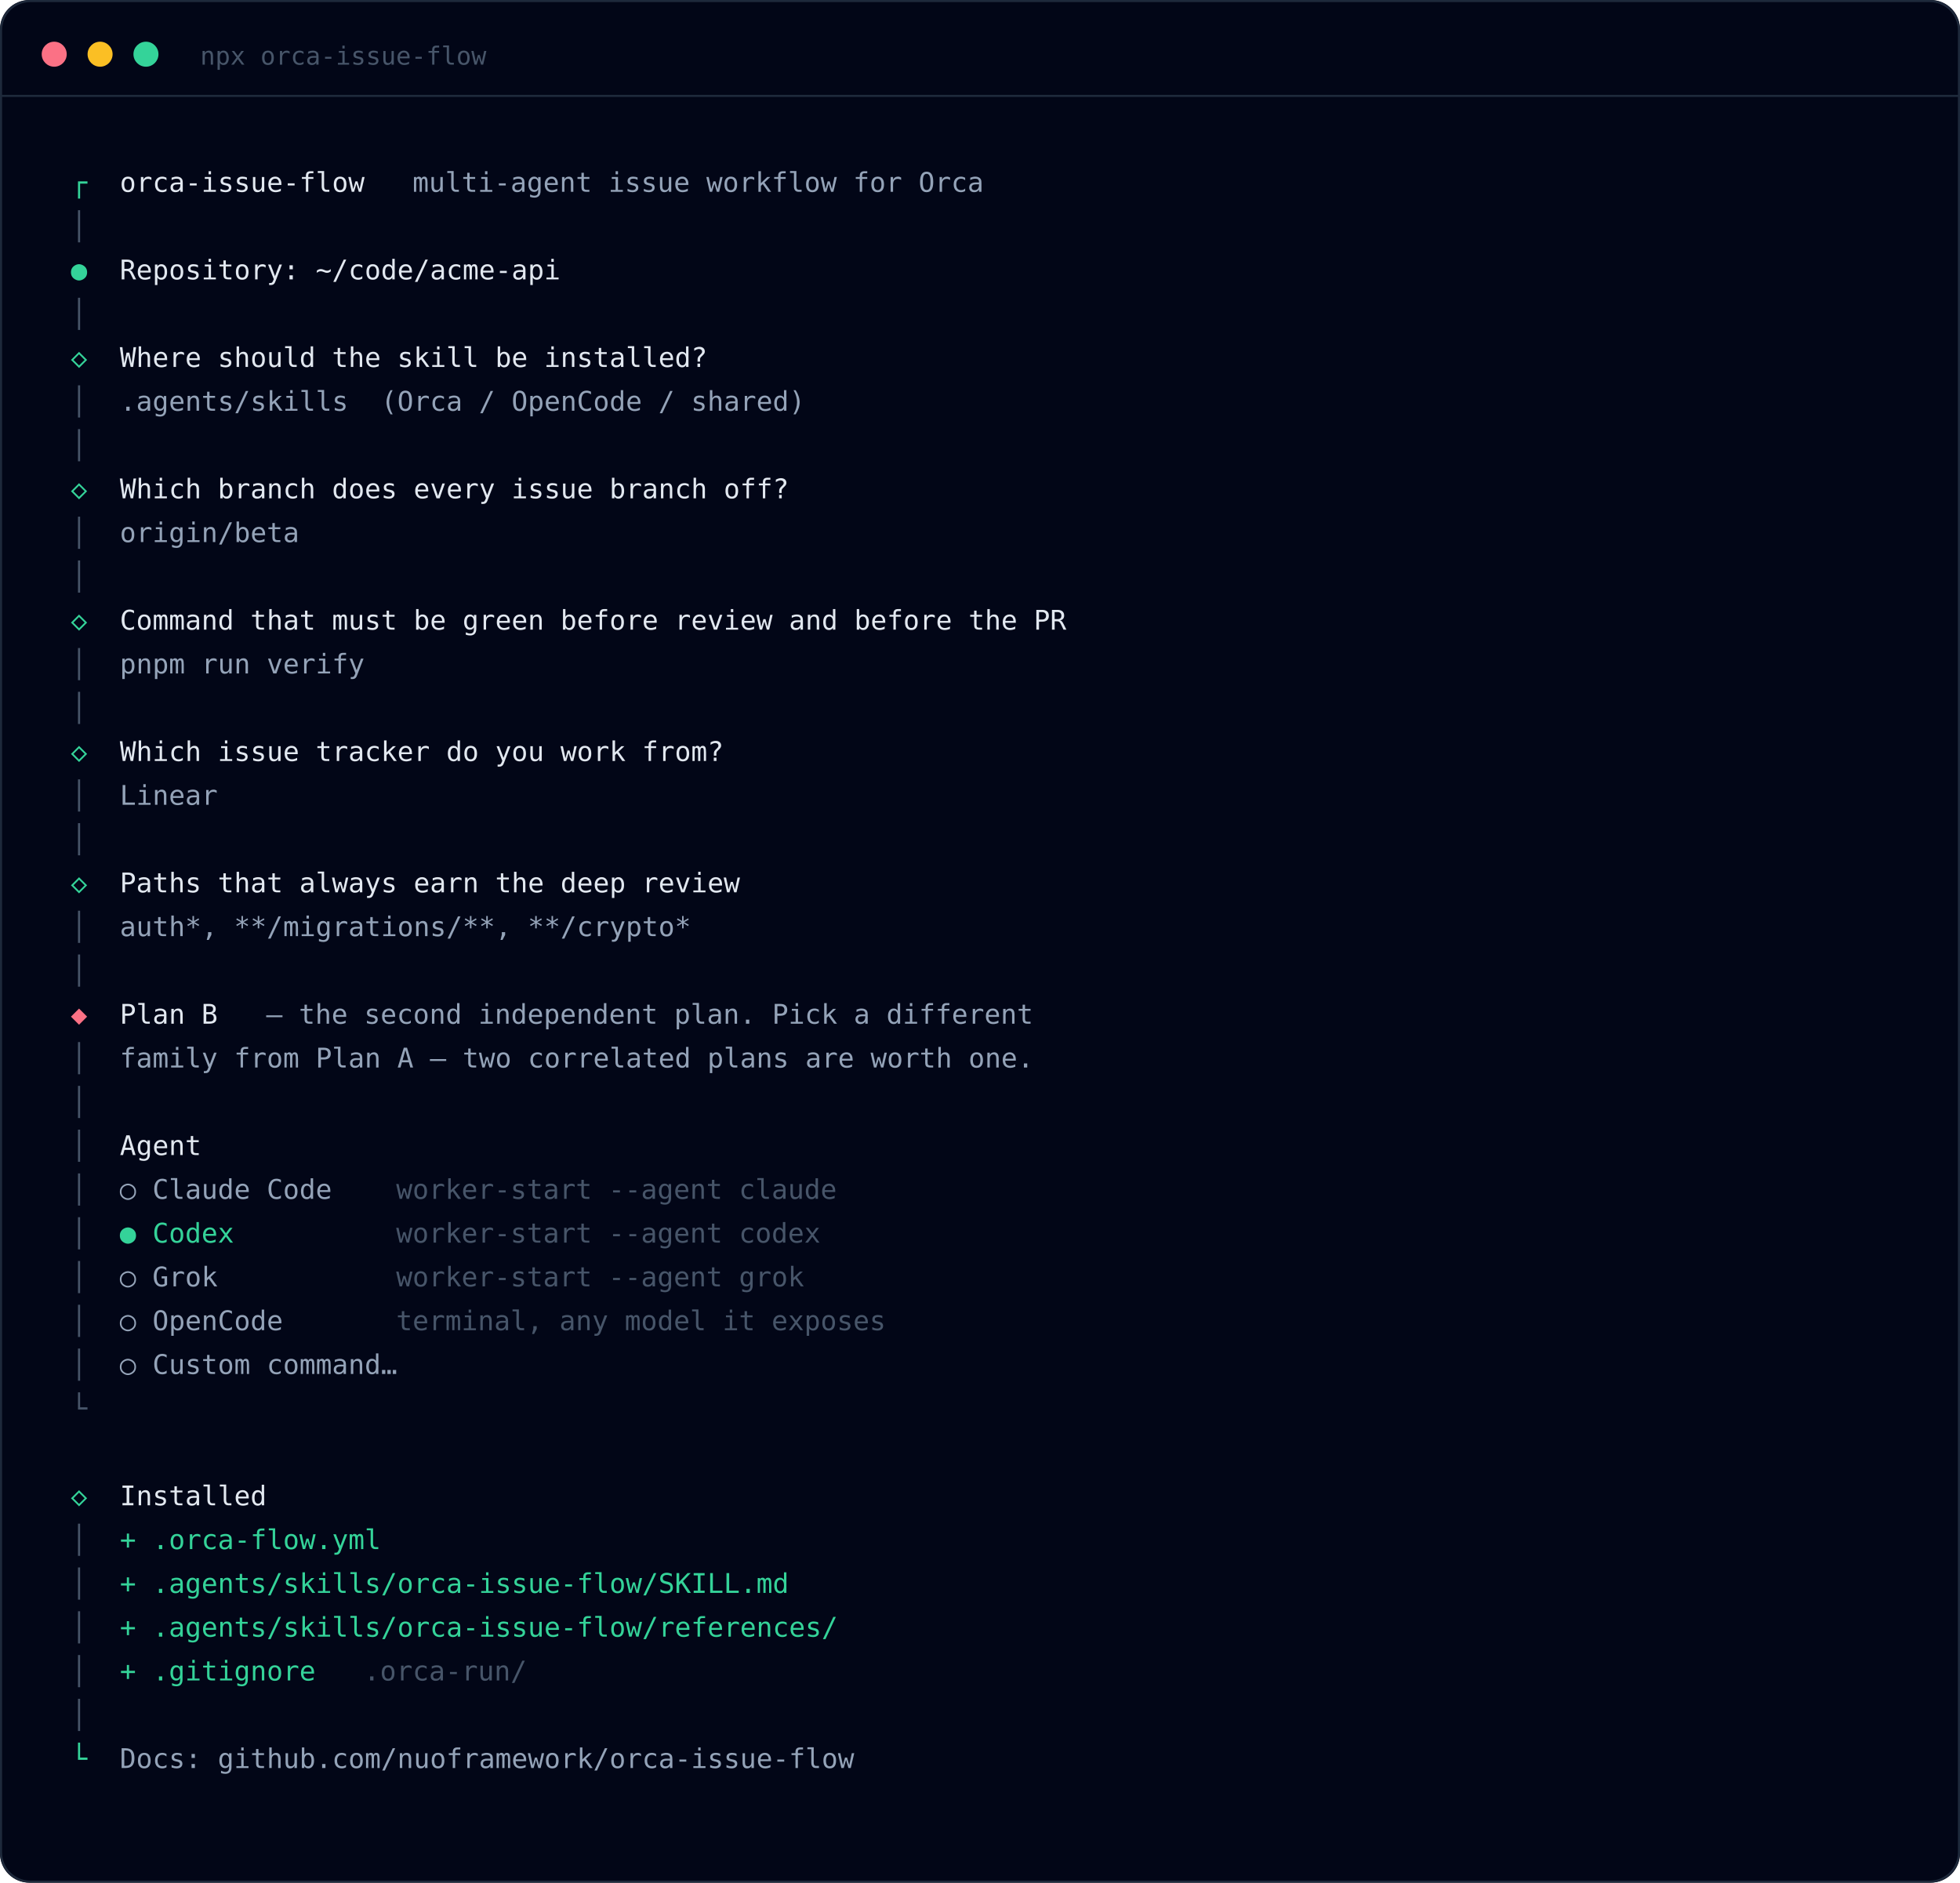
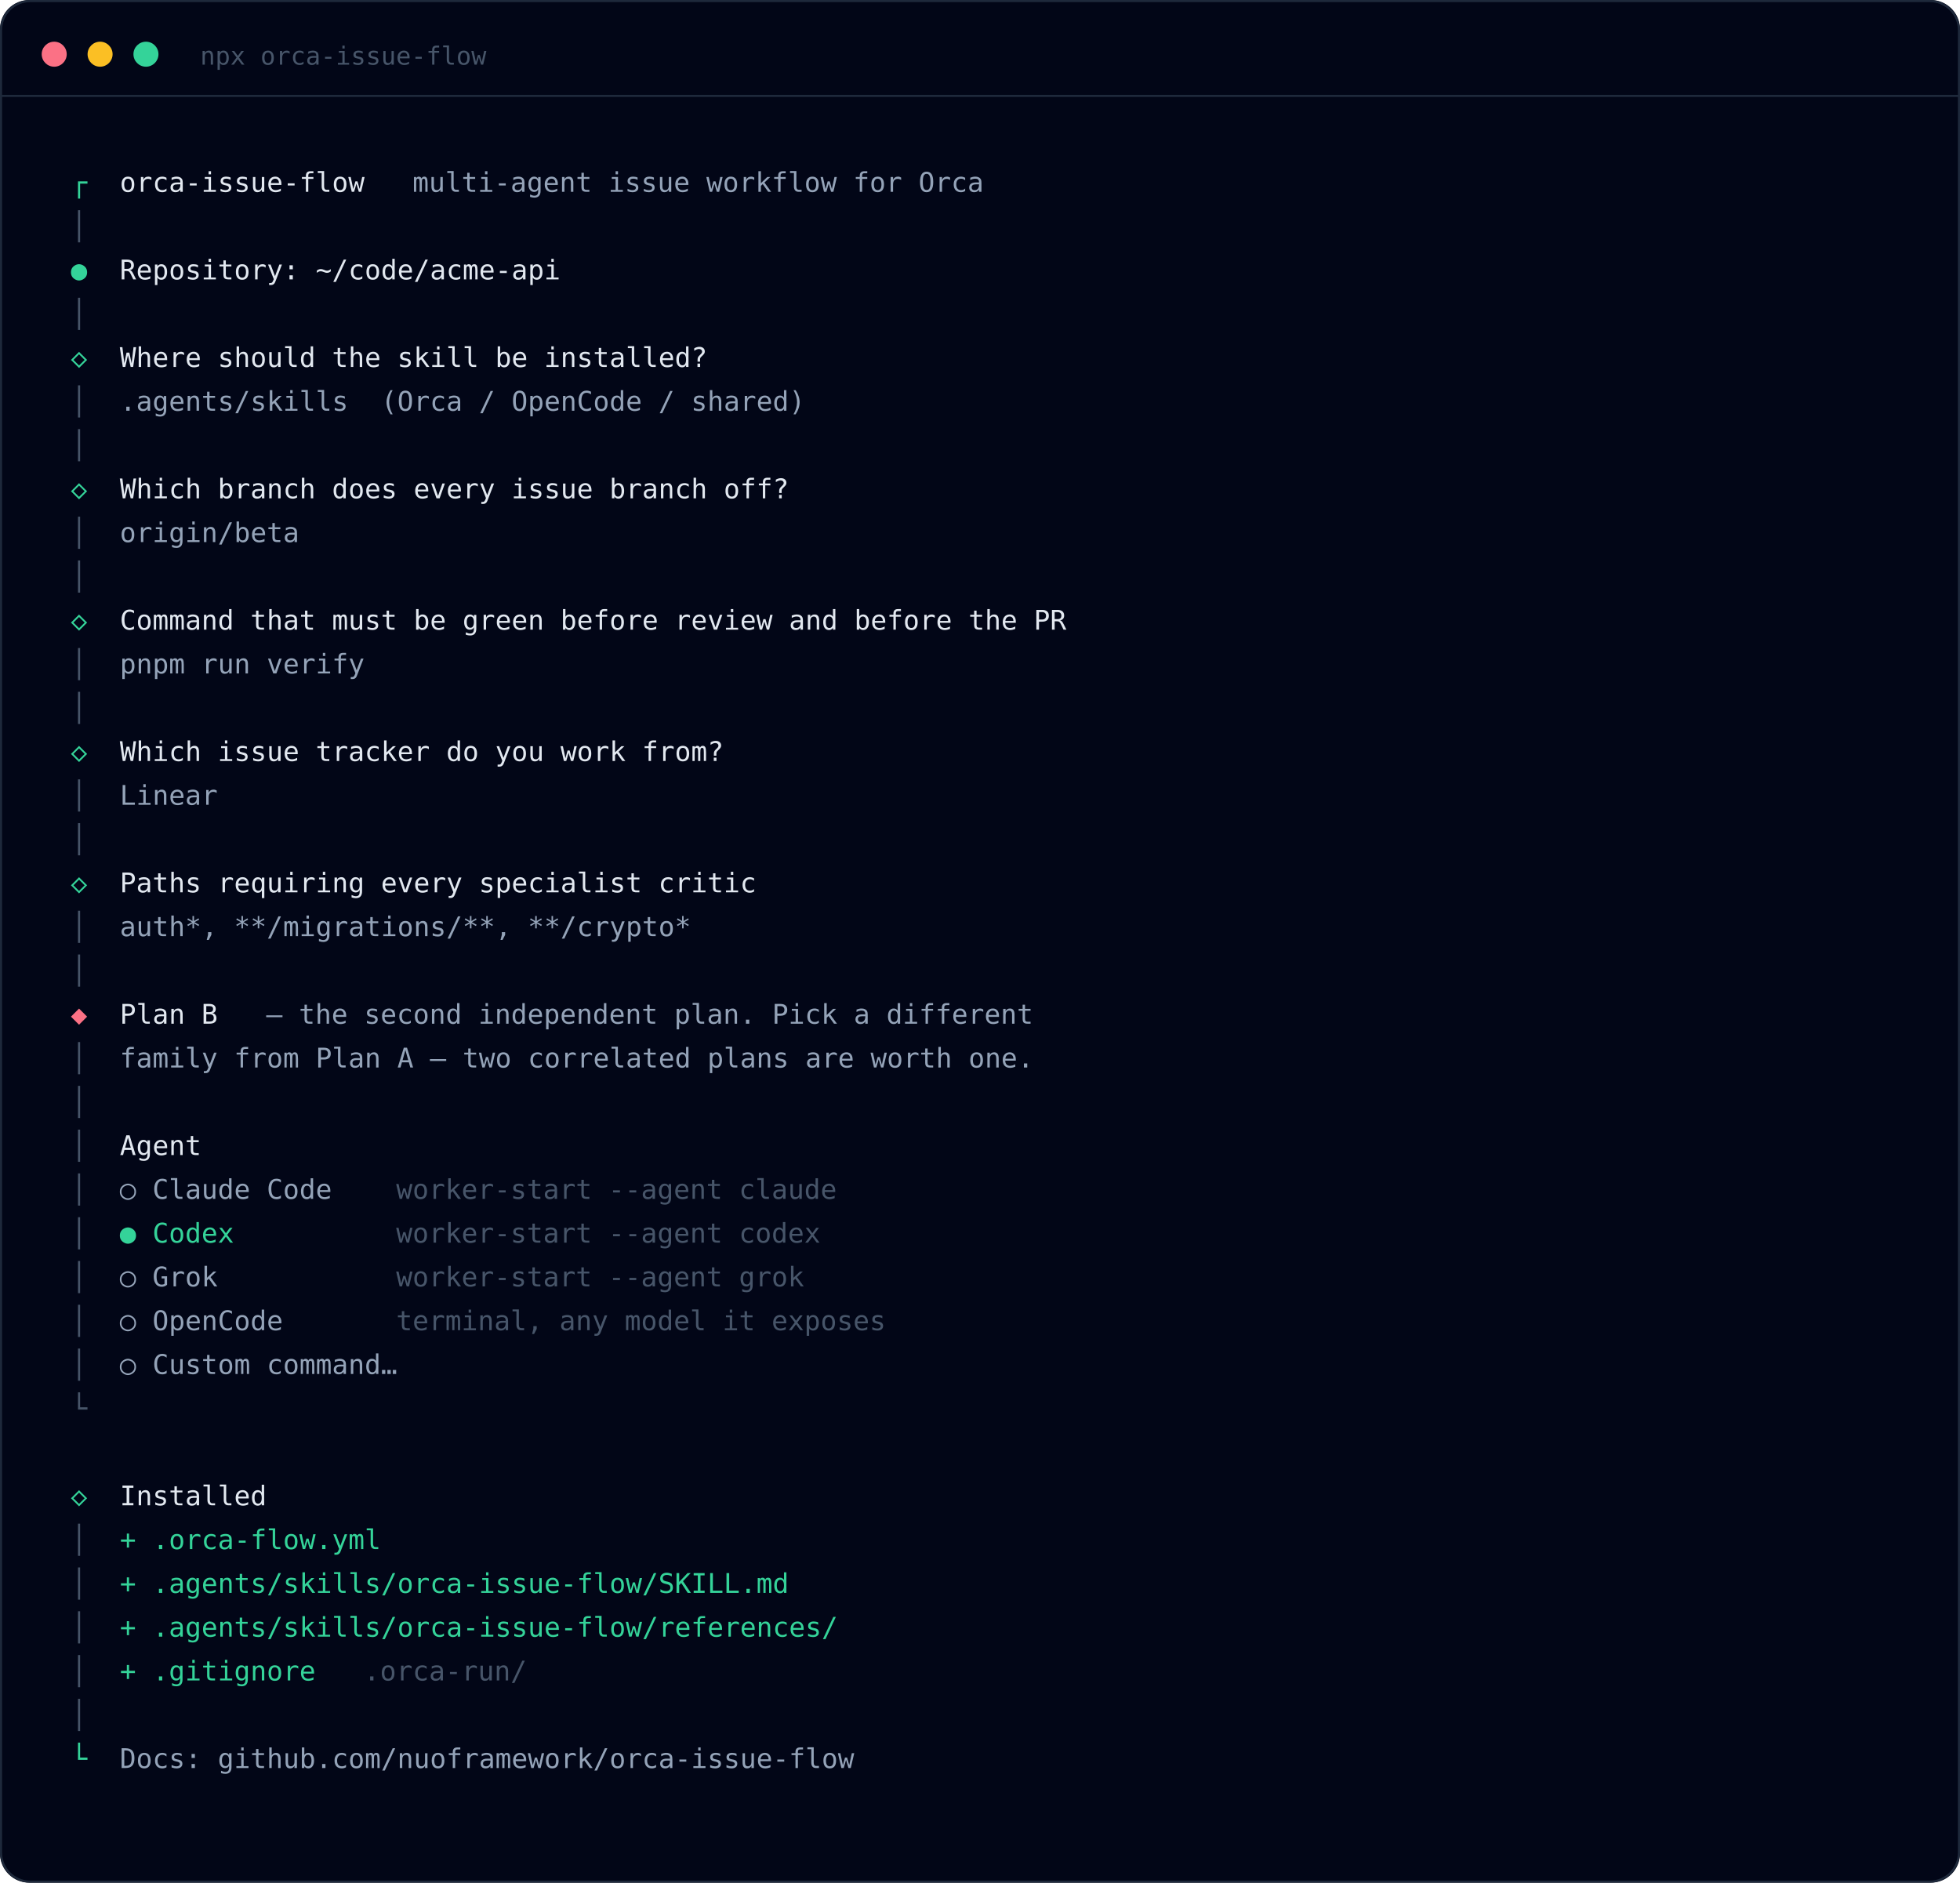
<svg xmlns="http://www.w3.org/2000/svg" width="940" height="903" viewBox="0 0 940 903" role="img" aria-label="The npx orca-issue-flow wizard running in a terminal">
  <rect width="940" height="903" rx="14" fill="#020617" />
  <rect x="0.5" y="0.5" width="939" height="902" rx="14" fill="none" stroke="#1e293b" />
  <path d="M0 46 H940" stroke="#1e293b" />
  <circle cx="26" cy="26" r="6" fill="#fb7185" />
  <circle cx="48" cy="26" r="6" fill="#fbbf24" />
  <circle cx="70" cy="26" r="6" fill="#34d399" />
  <text x="96" y="31" font-family="ui-monospace, SFMono-Regular, Menlo, Consolas, monospace" font-size="12" fill="#475569">npx orca-issue-flow</text>
  <g font-family="ui-monospace, SFMono-Regular, Menlo, Consolas, monospace" font-size="13">
    <text x="34" y="92" fill="#34d399">┌</text>
    <text x="41.8" y="92" fill="#e2e8f0" xml:space="preserve">  orca-issue-flow</text>
    <text x="182.2" y="92" fill="#94a3b8" xml:space="preserve">  multi-agent issue workflow for Orca</text>
    <text x="34" y="113" fill="#475569">│</text>
    <text x="34" y="134" fill="#34d399">●</text>
    <text x="41.8" y="134" fill="#e2e8f0" xml:space="preserve">  Repository: ~/code/acme-api</text>
    <text x="34" y="155" fill="#475569">│</text>
    <text x="34" y="176" fill="#34d399">◇</text>
    <text x="41.8" y="176" fill="#e2e8f0" xml:space="preserve">  Where should the skill be installed?</text>
    <text x="34" y="197" fill="#475569">│</text>
    <text x="41.8" y="197" fill="#94a3b8" xml:space="preserve">  .agents/skills  (Orca / OpenCode / shared)</text>
    <text x="34" y="218" fill="#475569">│</text>
    <text x="34" y="239" fill="#34d399">◇</text>
    <text x="41.8" y="239" fill="#e2e8f0" xml:space="preserve">  Which branch does every issue branch off?</text>
    <text x="34" y="260" fill="#475569">│</text>
    <text x="41.8" y="260" fill="#94a3b8" xml:space="preserve">  origin/beta</text>
    <text x="34" y="281" fill="#475569">│</text>
    <text x="34" y="302" fill="#34d399">◇</text>
    <text x="41.8" y="302" fill="#e2e8f0" xml:space="preserve">  Command that must be green before review and before the PR</text>
    <text x="34" y="323" fill="#475569">│</text>
    <text x="41.8" y="323" fill="#94a3b8" xml:space="preserve">  pnpm run verify</text>
    <text x="34" y="344" fill="#475569">│</text>
    <text x="34" y="365" fill="#34d399">◇</text>
    <text x="41.8" y="365" fill="#e2e8f0" xml:space="preserve">  Which issue tracker do you work from?</text>
    <text x="34" y="386" fill="#475569">│</text>
    <text x="41.8" y="386" fill="#94a3b8" xml:space="preserve">  Linear</text>
    <text x="34" y="407" fill="#475569">│</text>
    <text x="34" y="428" fill="#34d399">◇</text>
-     <text x="41.8" y="428" fill="#e2e8f0" xml:space="preserve">  Paths that always earn the deep review</text>
+     <text x="41.8" y="428" fill="#e2e8f0" xml:space="preserve">  Paths requiring every specialist critic</text>
    <text x="34" y="449" fill="#475569">│</text>
    <text x="41.8" y="449" fill="#94a3b8" xml:space="preserve">  auth*, **/migrations/**, **/crypto*</text>
    <text x="34" y="470" fill="#475569">│</text>
    <text x="34" y="491" fill="#fb7185">◆</text>
    <text x="41.8" y="491" fill="#e2e8f0" xml:space="preserve">  Plan B</text>
    <text x="112.0" y="491" fill="#94a3b8" xml:space="preserve">  — the second independent plan. Pick a different</text>
    <text x="34" y="512" fill="#475569">│</text>
    <text x="41.8" y="512" fill="#94a3b8" xml:space="preserve">  family from Plan A — two correlated plans are worth one.</text>
    <text x="34" y="533" fill="#475569">│</text>
    <text x="34" y="554" fill="#475569">│</text>
    <text x="41.8" y="554" fill="#e2e8f0" xml:space="preserve">  Agent</text>
    <text x="34" y="575" fill="#475569">│</text>
    <text x="41.8" y="575" fill="#94a3b8" xml:space="preserve">  ○ Claude Code   </text>
    <text x="190.0" y="575" fill="#475569" xml:space="preserve">worker-start --agent claude</text>
    <text x="34" y="596" fill="#475569">│</text>
    <text x="41.8" y="596" fill="#34d399" xml:space="preserve">  ● Codex         </text>
    <text x="190.0" y="596" fill="#475569" xml:space="preserve">worker-start --agent codex</text>
    <text x="34" y="617" fill="#475569">│</text>
    <text x="41.8" y="617" fill="#94a3b8" xml:space="preserve">  ○ Grok          </text>
    <text x="190.0" y="617" fill="#475569" xml:space="preserve">worker-start --agent grok</text>
    <text x="34" y="638" fill="#475569">│</text>
    <text x="41.8" y="638" fill="#94a3b8" xml:space="preserve">  ○ OpenCode      </text>
    <text x="190.0" y="638" fill="#475569" xml:space="preserve">terminal, any model it exposes</text>
    <text x="34" y="659" fill="#475569">│</text>
    <text x="41.8" y="659" fill="#94a3b8" xml:space="preserve">  ○ Custom command…</text>
    <text x="34" y="680" fill="#475569">└</text>
    <text x="34" y="722" fill="#34d399">◇</text>
    <text x="41.8" y="722" fill="#e2e8f0" xml:space="preserve">  Installed</text>
    <text x="34" y="743" fill="#475569">│</text>
    <text x="41.8" y="743" fill="#34d399" xml:space="preserve">  + .orca-flow.yml</text>
    <text x="34" y="764" fill="#475569">│</text>
    <text x="41.8" y="764" fill="#34d399" xml:space="preserve">  + .agents/skills/orca-issue-flow/SKILL.md</text>
    <text x="34" y="785" fill="#475569">│</text>
    <text x="41.8" y="785" fill="#34d399" xml:space="preserve">  + .agents/skills/orca-issue-flow/references/</text>
    <text x="34" y="806" fill="#475569">│</text>
    <text x="41.8" y="806" fill="#34d399" xml:space="preserve">  + .gitignore  </text>
    <text x="174.4" y="806" fill="#475569" xml:space="preserve">.orca-run/</text>
    <text x="34" y="827" fill="#475569">│</text>
    <text x="34" y="848" fill="#34d399">└</text>
    <text x="41.8" y="848" fill="#94a3b8" xml:space="preserve">  Docs: github.com/nuoframework/orca-issue-flow</text>
  </g>
</svg>
